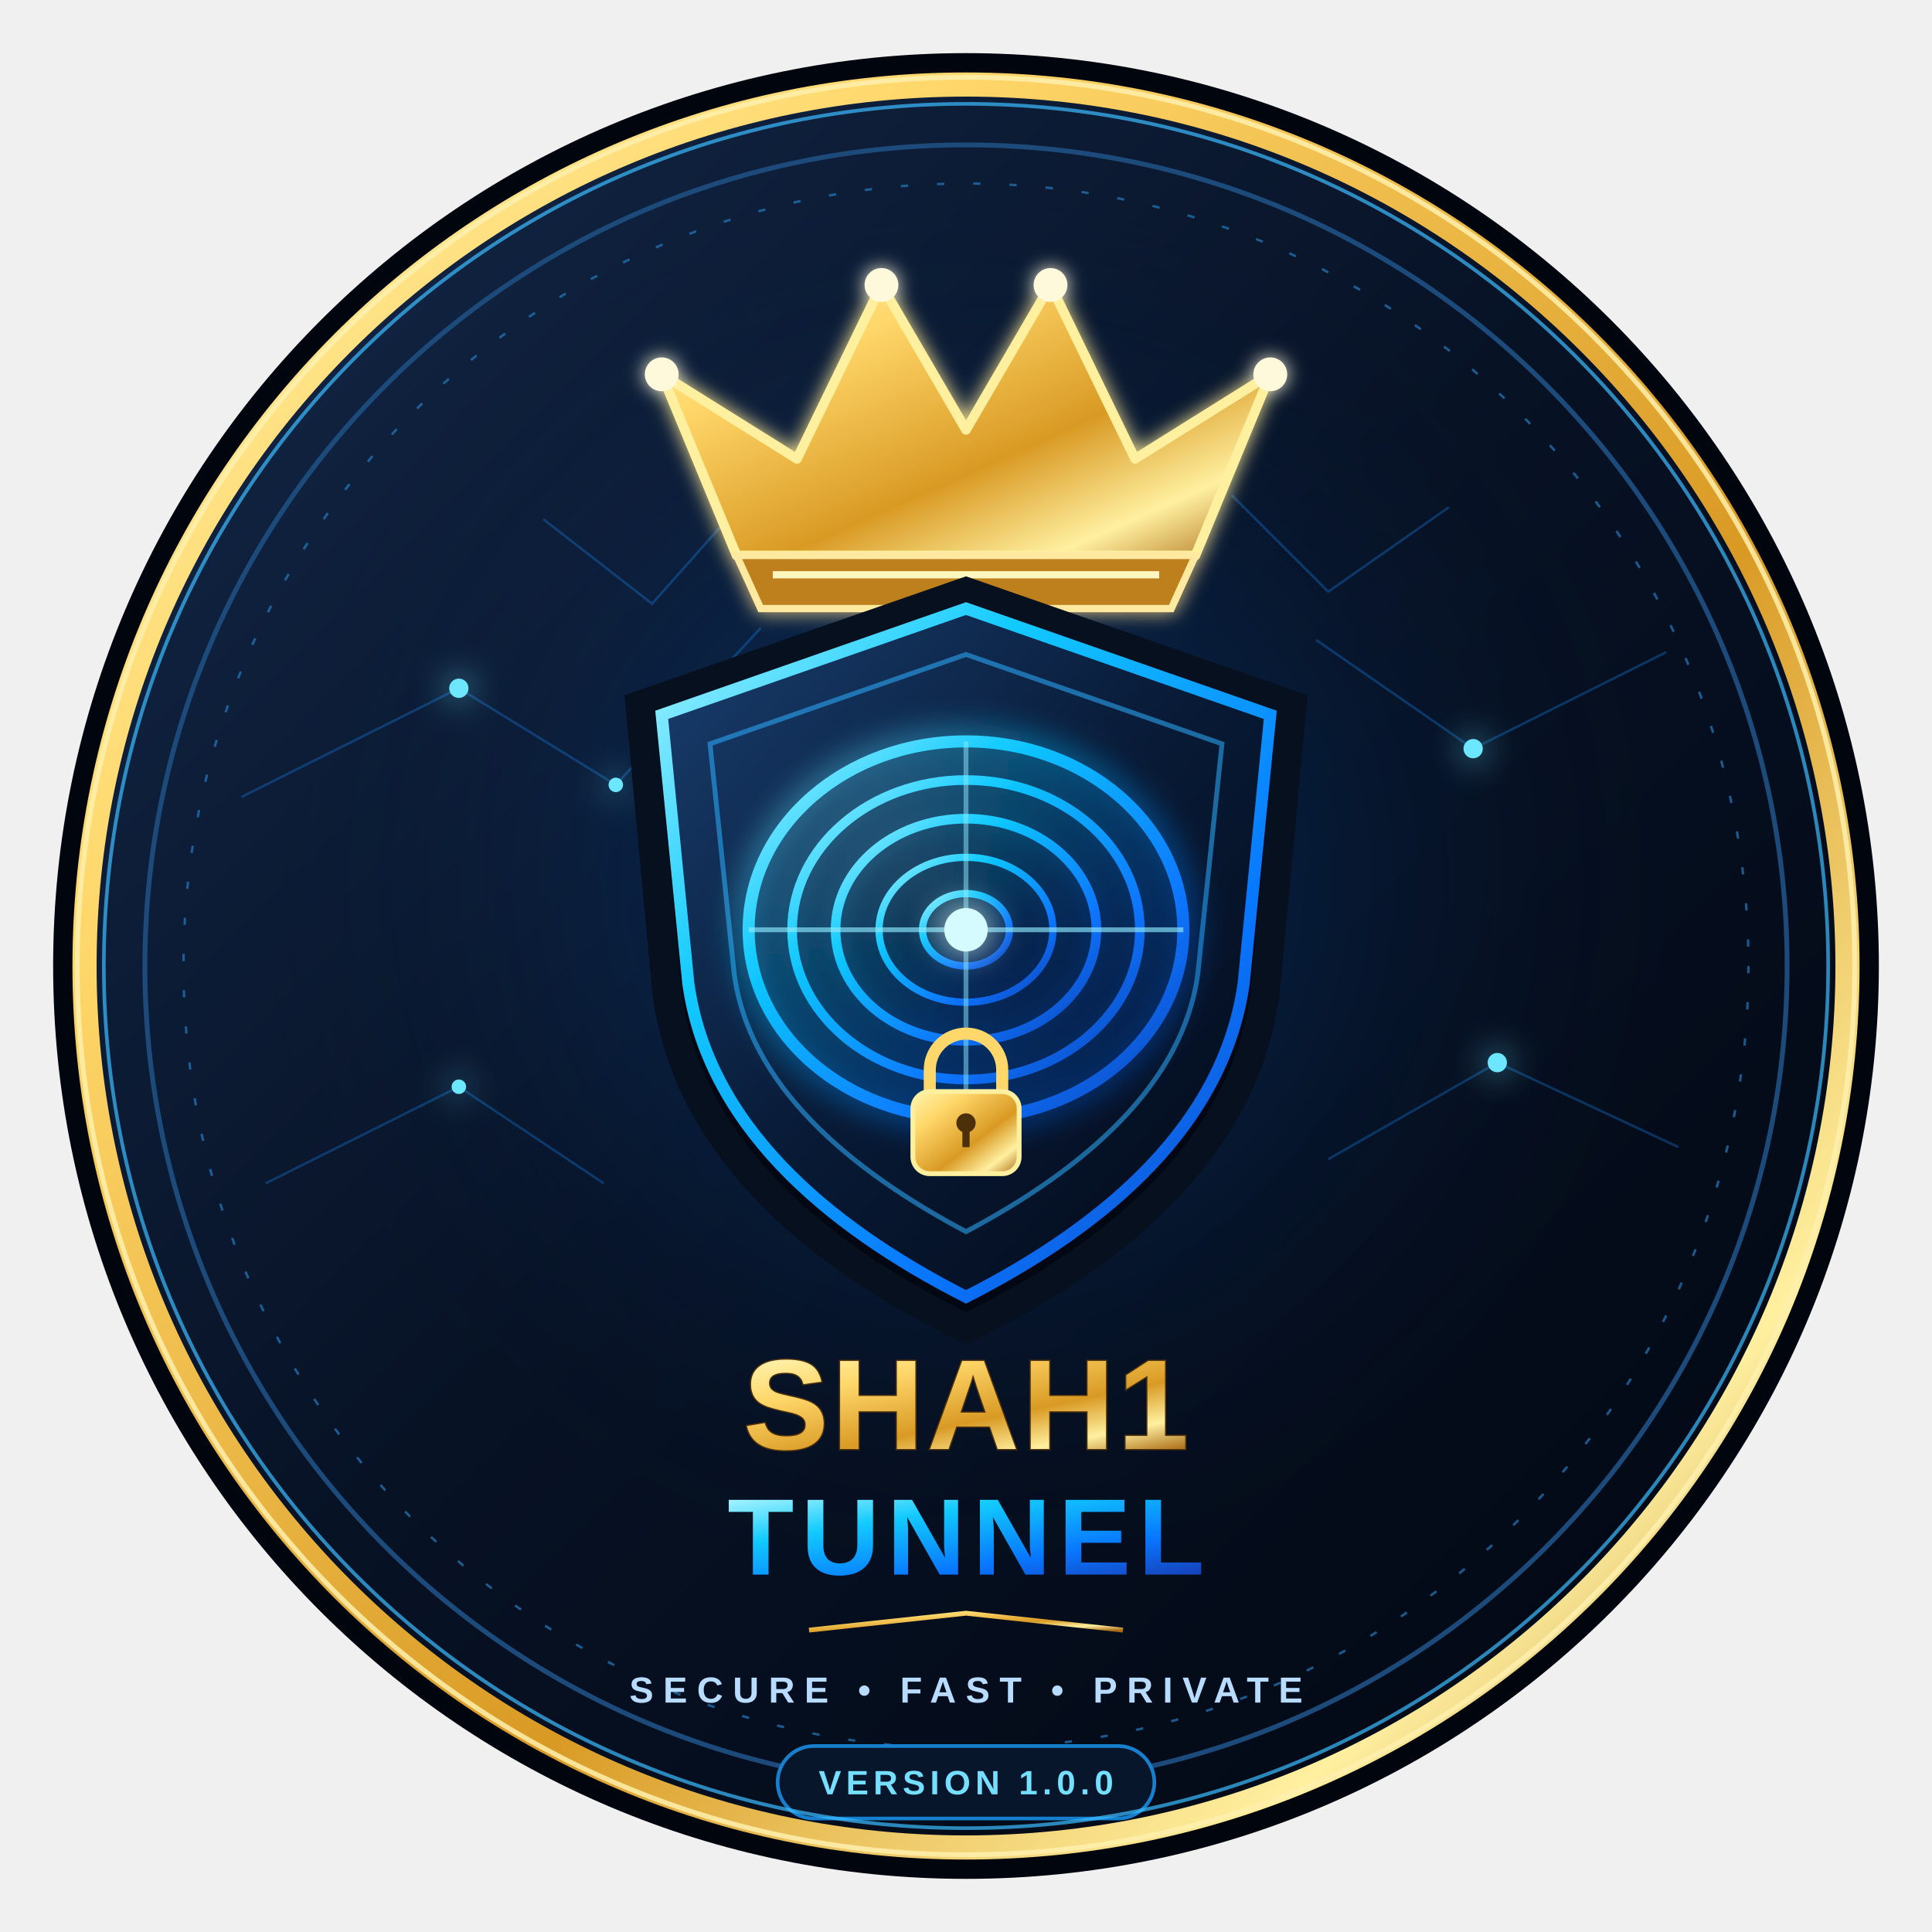
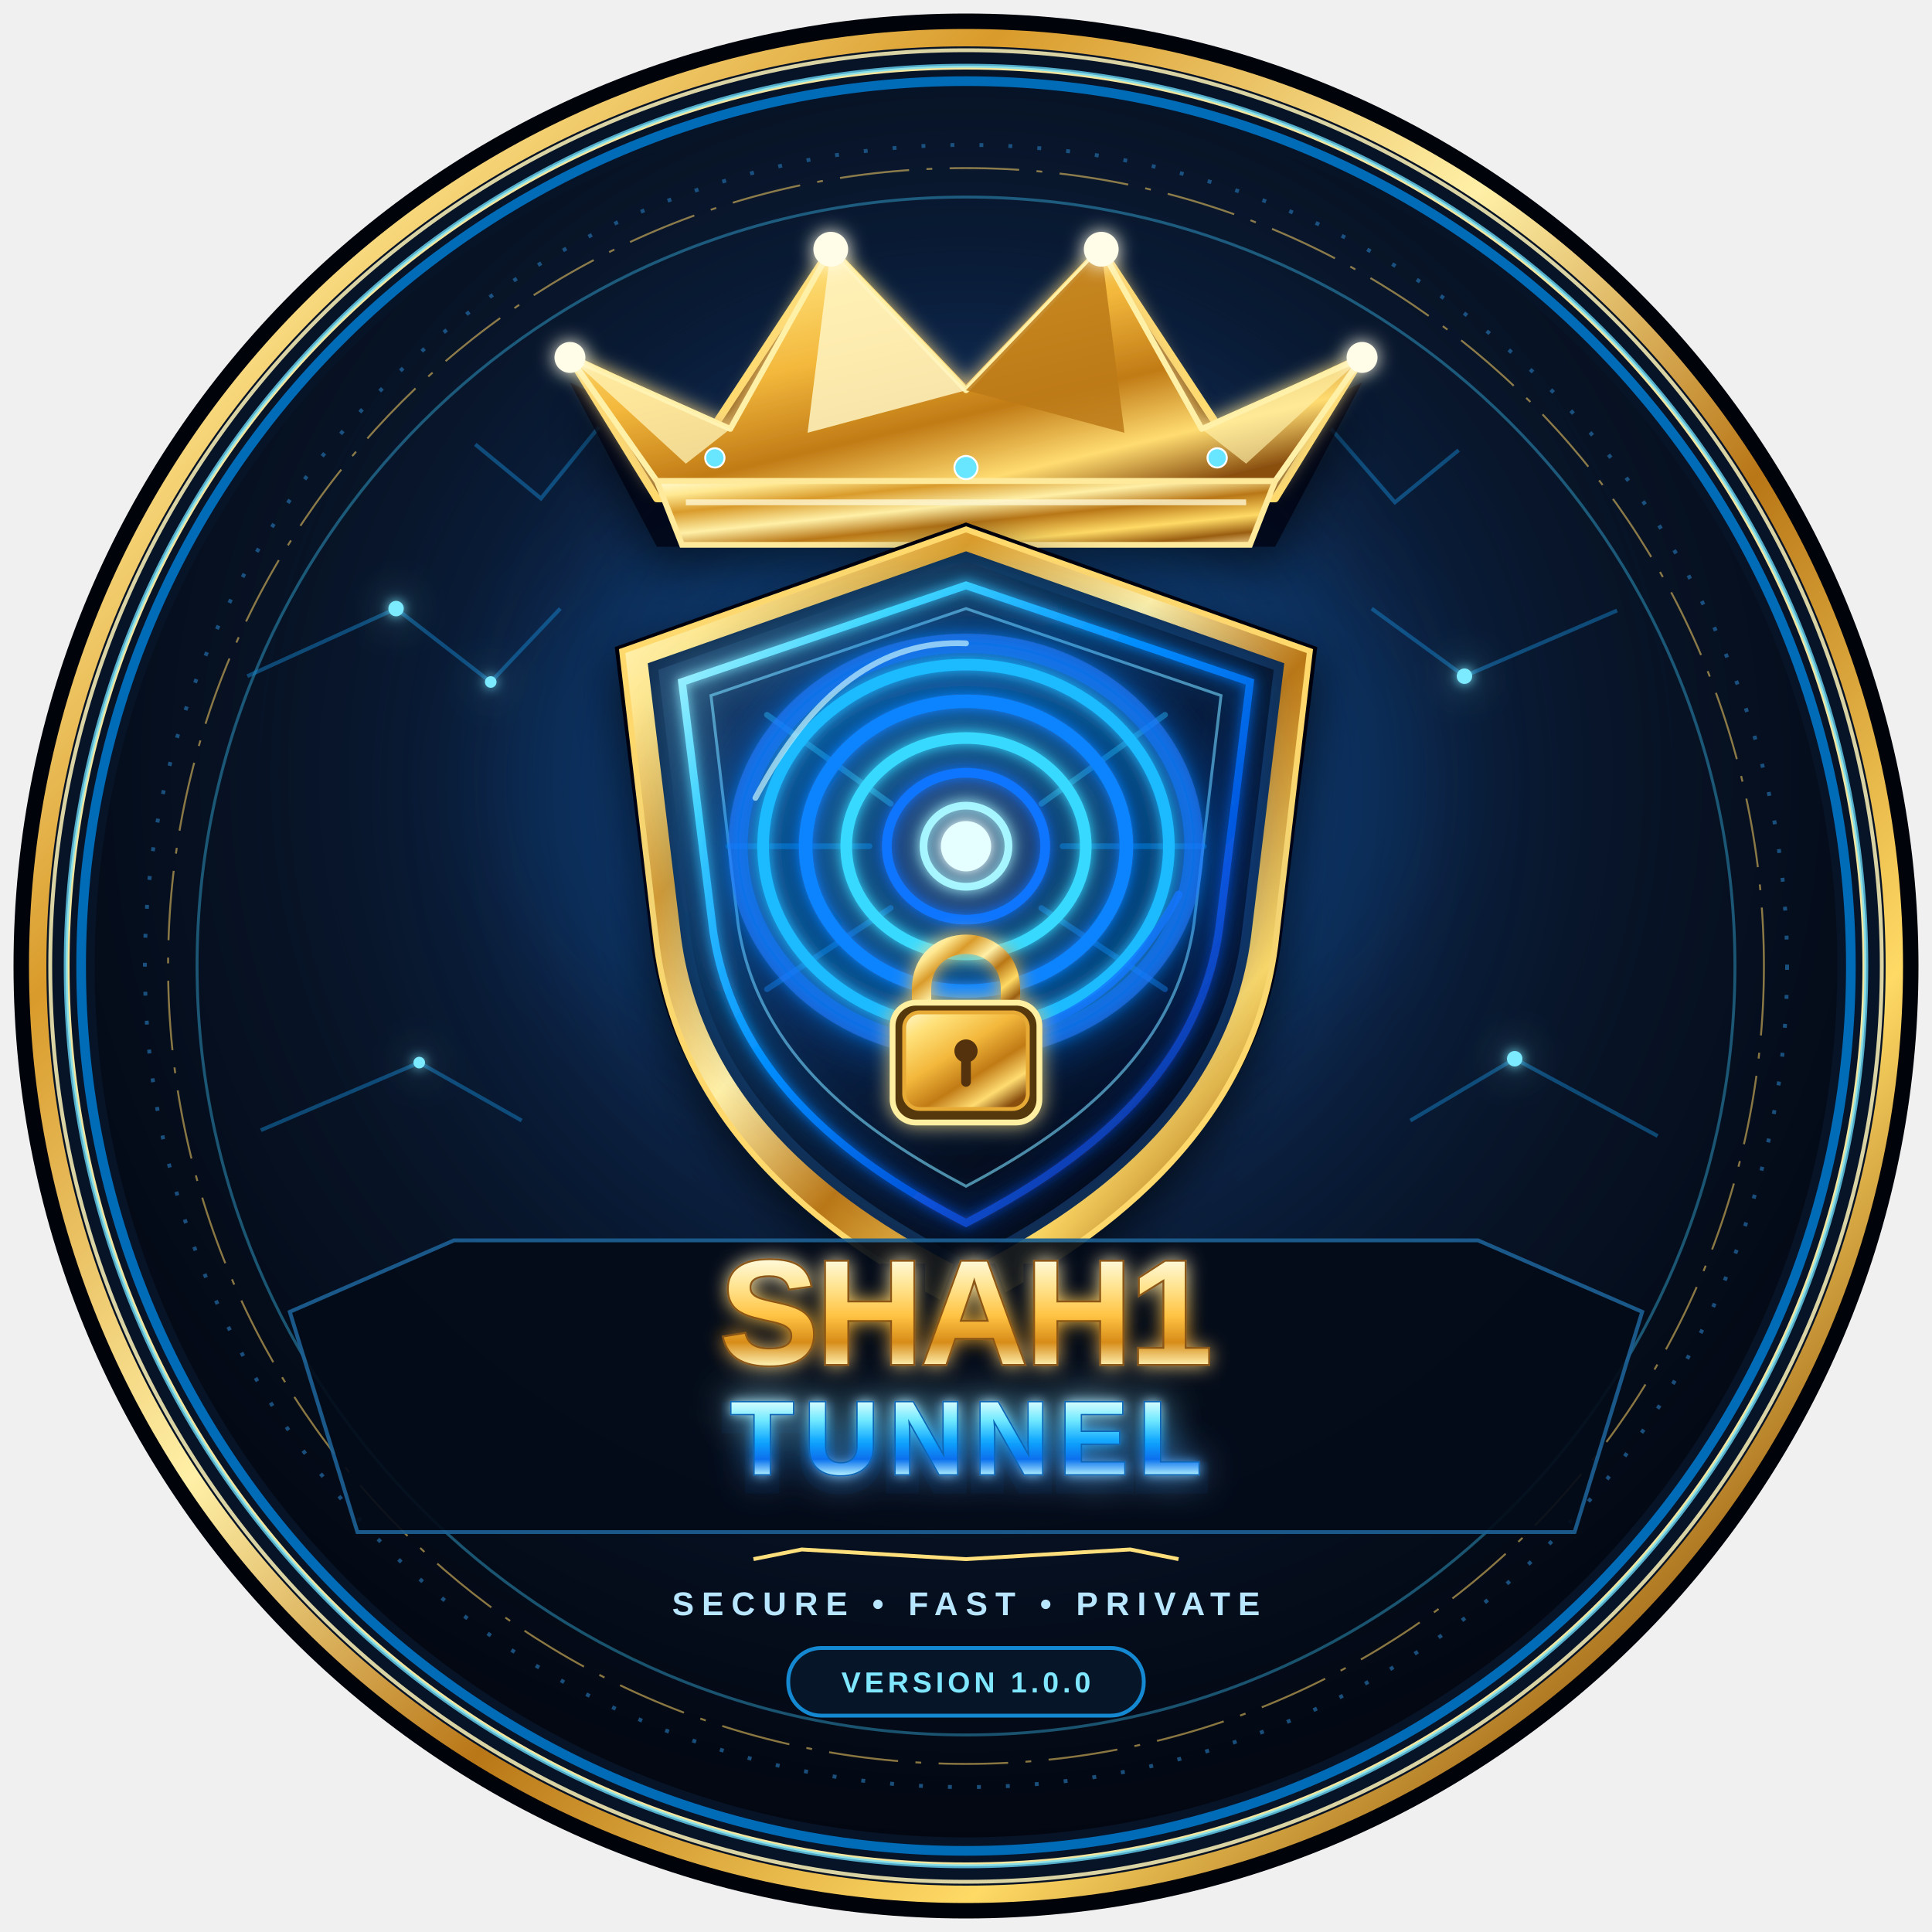
- <svg xmlns="http://www.w3.org/2000/svg" width="800" height="800" viewBox="0 0 800 800" role="img" aria-labelledby="title desc">
+ <svg xmlns="http://www.w3.org/2000/svg" width="1000" height="1000" viewBox="0 0 1000 1000" role="img" aria-labelledby="title desc">
  <defs>
-     <linearGradient id="bg" x1="0" y1="0" x2="1" y2="1">
-       <stop offset="0" stop-color="#14294b" />
-       <stop offset=".48" stop-color="#071225" />
-       <stop offset="1" stop-color="#020711" />
+     <radialGradient id="background" cx="50%" cy="39%" r="70%">
+       <stop offset="0%" stop-color="#173c66" />
+       <stop offset="42%" stop-color="#0a1930" />
+       <stop offset="76%" stop-color="#040b18" />
+       <stop offset="100%" stop-color="#01030a" />
+     </radialGradient>
+     <radialGradient id="innerLight">
+       <stop offset="0%" stop-color="#087dff" stop-opacity=".34" />
+       <stop offset="55%" stop-color="#0754c7" stop-opacity=".12" />
+       <stop offset="100%" stop-color="#020916" stop-opacity="0" />
+     </radialGradient>
+     <linearGradient id="goldMetal" x1="0" y1="0" x2="1" y2="1">
+       <stop offset="0%" stop-color="#fffbd4" />
+       <stop offset="12%" stop-color="#ffe891" />
+       <stop offset="26%" stop-color="#d99b2b" />
+       <stop offset="43%" stop-color="#fff0a7" />
+       <stop offset="58%" stop-color="#b97717" />
+       <stop offset="75%" stop-color="#ffda65" />
+       <stop offset="88%" stop-color="#9a5e11" />
+       <stop offset="100%" stop-color="#ffe6a0" />
    </linearGradient>
-     <linearGradient id="gold" x1="0" y1="0" x2="1" y2="1">
-       <stop offset="0" stop-color="#fff4b0" />
-       <stop offset=".25" stop-color="#ffd76a" />
-       <stop offset=".6" stop-color="#d99a24" />
-       <stop offset=".82" stop-color="#fff0a0" />
-       <stop offset="1" stop-color="#a96913" />
+     <linearGradient id="goldFace" x1="0" y1="0" x2=".8" y2="1">
+       <stop offset="0%" stop-color="#fff7cb" />
+       <stop offset="18%" stop-color="#ffe17a" />
+       <stop offset="45%" stop-color="#f3b83c" />
+       <stop offset="68%" stop-color="#c17b16" />
+       <stop offset="86%" stop-color="#ffdc71" />
+       <stop offset="100%" stop-color="#8a5010" />
    </linearGradient>
-     <linearGradient id="blue" x1="0" y1="0" x2="1" y2="1">
-       <stop offset="0" stop-color="#a4f3ff" />
-       <stop offset=".3" stop-color="#12caff" />
-       <stop offset=".7" stop-color="#0877ff" />
-       <stop offset="1" stop-color="#1740b8" />
+     <linearGradient id="blueMetal" x1="0" y1="0" x2="1" y2="1">
+       <stop offset="0%" stop-color="#c6faff" />
+       <stop offset="20%" stop-color="#44dfff" />
+       <stop offset="45%" stop-color="#008fff" />
+       <stop offset="70%" stop-color="#0750d8" />
+       <stop offset="100%" stop-color="#071d69" />
    </linearGradient>
-     <linearGradient id="shield" x1="0" y1="0" x2="1" y2="1">
-       <stop offset="0" stop-color="#193f70" />
-       <stop offset=".5" stop-color="#081a36" />
-       <stop offset="1" stop-color="#030916" />
+     <linearGradient id="shieldFace" x1="0" y1="0" x2="1" y2="1">
+       <stop offset="0%" stop-color="#244c77" />
+       <stop offset="25%" stop-color="#102b4d" />
+       <stop offset="55%" stop-color="#07152b" />
+       <stop offset="80%" stop-color="#030916" />
+       <stop offset="100%" stop-color="#123e68" />
    </linearGradient>
-     <radialGradient id="centerGlow">
-       <stop offset="0" stop-color="#087cff" stop-opacity=".3" />
-       <stop offset="1" stop-color="#071225" stop-opacity="0" />
-     </radialGradient>
-     <filter id="blueGlow" x="-80%" y="-80%" width="260%" height="260%">
-       <feGaussianBlur stdDeviation="7" result="blur" />
+     <linearGradient id="letterGold" x1="0" y1="0" x2="0" y2="1">
+       <stop offset="0%" stop-color="#fff9d8" />
+       <stop offset="25%" stop-color="#ffe491" />
+       <stop offset="53%" stop-color="#ffc343" />
+       <stop offset="78%" stop-color="#d78c19" />
+       <stop offset="100%" stop-color="#fff0ae" />
+     </linearGradient>
+     <linearGradient id="letterBlue" x1="0" y1="0" x2="0" y2="1">
+       <stop offset="0%" stop-color="#d1fbff" />
+       <stop offset="24%" stop-color="#73eaff" />
+       <stop offset="52%" stop-color="#13aaff" />
+       <stop offset="78%" stop-color="#0870ee" />
+       <stop offset="100%" stop-color="#b0eeff" />
+     </linearGradient>
+     <filter id="blueGlow" x="-100%" y="-100%" width="300%" height="300%">
+       <feGaussianBlur in="SourceGraphic" stdDeviation="10" result="blur1" />
+       <feGaussianBlur in="SourceGraphic" stdDeviation="3" result="blur2" />
+       <feMerge>
+         <feMergeNode in="blur1" />
+         <feMergeNode in="blur2" />
+         <feMergeNode in="SourceGraphic" />
+       </feMerge>
+     </filter>
+     <filter id="goldGlow" x="-80%" y="-80%" width="260%" height="260%">
+       <feGaussianBlur in="SourceGraphic" stdDeviation="5" result="blur" />
      <feMerge>
        <feMergeNode in="blur" />
        <feMergeNode in="SourceGraphic" />
      </feMerge>
    </filter>
-     <filter id="goldGlow" x="-80%" y="-80%" width="260%" height="260%">
-       <feGaussianBlur stdDeviation="4" result="blur" />
+     <filter id="deepShadow" x="-40%" y="-40%" width="180%" height="180%">
+       <feGaussianBlur in="SourceAlpha" stdDeviation="12" result="blur" />
+       <feOffset dy="10" dx="0" result="offset" />
+       <feComponentTransfer>
+         <feFuncA type="linear" slope=".65" />
+       </feComponentTransfer>
      <feMerge>
-         <feMergeNode in="blur" />
+         <feMergeNode />
        <feMergeNode in="SourceGraphic" />
      </feMerge>
    </filter>
-     <clipPath id="circleClip">
-       <circle cx="400" cy="400" r="360" />
+     <filter id="softBlur">
+       <feGaussianBlur stdDeviation="22" />
+     </filter>
+     <clipPath id="roundClip">
+       <circle cx="500" cy="500" r="452" />
    </clipPath>
-     <path id="topArc" d="M 115,400 A 285,285 0 0,1 685,400" />
+     <path id="topCurve" d="M 164,465 A 336,336 0 0,1 836,465" />
  </defs>
-   <circle cx="400" cy="400" r="378" fill="#01050d" />
-   <circle cx="400" cy="400" r="370" fill="url(#gold)" />
-   <circle cx="400" cy="400" r="360" fill="url(#bg)" />
-   <g clip-path="url(#circleClip)">
-     <circle cx="400" cy="400" r="340" fill="none" stroke="#1c4b7b" stroke-width="2" />
-     <circle cx="400" cy="400" r="324" fill="none" stroke="#247bc0" stroke-width="1" stroke-dasharray="3 12" opacity=".7" />
-     <circle cx="400" cy="365" r="300" fill="url(#centerGlow)" />
-     <g fill="none" stroke="#168dff" opacity=".3">
-       <path d="M100 330 L190 285 L255 325 L315 260" />
-       <path d="M545 265 L610 310 L690 270" />
-       <path d="M110 490 L190 450 L250 490" />
-       <path d="M550 480 L620 440 L695 475" />
-       <path d="M225 215 L270 250 L310 205" />
-       <path d="M510 205 L550 245 L600 210" />
+   <circle cx="500" cy="500" r="493" fill="#01030a" />
+   <circle cx="500" cy="500" r="485" fill="url(#goldMetal)" />
+   <circle cx="500" cy="500" r="476" fill="#071326" />
+   <circle cx="500" cy="500" r="465" fill="none" stroke="#fff0a6" stroke-width="2" opacity=".95" />
+   <circle cx="500" cy="500" r="458" fill="none" stroke="#006bb7" stroke-width="5" />
+   <circle cx="500" cy="500" r="451" fill="url(#background)" />
+   <g clip-path="url(#roundClip)">
+     <ellipse cx="500" cy="410" rx="390" ry="390" fill="url(#innerLight)" />
+     <ellipse cx="500" cy="405" rx="250" ry="170" fill="#008cff" opacity=".07" filter="url(#softBlur)" />
+     <circle cx="500" cy="500" r="425" fill="none" stroke="#1f6096" stroke-width="2" stroke-dasharray="2 13" opacity=".8" />
+     <circle cx="500" cy="500" r="413" fill="none" stroke="#f8cf65" stroke-width="1" stroke-dasharray="36 9 3 9" opacity=".55" />
+     <circle cx="500" cy="500" r="398" fill="none" stroke="#3dcaff" stroke-width="1.5" opacity=".38" />
+     <g fill="none" stroke="#178bd7" stroke-width="2" opacity=".45">
+       <path d="M128 350 L205 315 L254 353 L290 315" />
+       <path d="M710 315 L758 350 L837 316" />
+       <path d="M135 585 L217 550 L270 580" />
+       <path d="M730 580 L784 548 L858 588" />
+       <path d="M246 230 L280 258 L310 221" />
+       <path d="M689 222 L722 260 L755 233" />
    </g>
-     <g fill="#6de6ff" filter="url(#blueGlow)">
-       <circle cx="190" cy="285" r="4" />
-       <circle cx="255" cy="325" r="3" />
-       <circle cx="610" cy="310" r="4" />
-       <circle cx="190" cy="450" r="3" />
-       <circle cx="620" cy="440" r="4" />
+     <g fill="#7ceaff" filter="url(#blueGlow)">
+       <circle cx="205" cy="315" r="4" />
+       <circle cx="254" cy="353" r="3" />
+       <circle cx="758" cy="350" r="4" />
+       <circle cx="217" cy="550" r="3" />
+       <circle cx="784" cy="548" r="4" />
    </g>
+     <path d="M340 270 L295 185 L370 220 L430 129              L500 202 L570 129 L630 220 L705 185              L660 270 Z" fill="#00040c" opacity=".8" transform="translate(0 13)" filter="url(#deepShadow)" />
+     <path d="M340 258 L295 185 L370 220 L430 129              L500 202 L570 129 L630 220 L705 185              L660 258 Z" fill="#8d5a16" stroke="#ffd96b" stroke-width="4" stroke-linejoin="round" />
+     <path d="M340 249 L295 185 L378 222 L430 129              L500 202 L570 129 L622 222 L705 185              L660 249 Z" fill="url(#goldFace)" stroke="#fff0a8" stroke-width="3" stroke-linejoin="round" filter="url(#goldGlow)" />
+     <path d="M295 185 L355 240 L378 222 Z" fill="#fff4b8" opacity=".75" />
+     <path d="M430 129 L418 224 L500 202 Z" fill="#fff5c2" opacity=".85" />
+     <path d="M570 129 L582 224 L500 202 Z" fill="#bc7a17" opacity=".85" />
+     <path d="M705 185 L645 240 L622 222 Z" fill="#fff1ab" opacity=".65" />
+     <path d="M340 249 L660 249 L647 282 L353 282 Z" fill="url(#goldMetal)" stroke="#ffe99a" stroke-width="3" />
+     <path d="M355 260 L645 260" fill="none" stroke="#fff8d3" stroke-width="3" opacity=".8" />
+     <g fill="#fffce8" filter="url(#goldGlow)">
+       <circle cx="295" cy="185" r="8" />
+       <circle cx="430" cy="129" r="9" />
+       <circle cx="570" cy="129" r="9" />
+       <circle cx="705" cy="185" r="8" />
+     </g>
+     <g fill="#68e6ff" stroke="#fff" stroke-width="1">
+       <circle cx="370" cy="237" r="5" />
+       <circle cx="500" cy="242" r="6" />
+       <circle cx="630" cy="237" r="5" />
+     </g>
+     <path d="M500 280 L672 341 L654 488              C641 580 565 635 500 668              C435 635 359 580 346 488              L328 341 Z" fill="#00030a" stroke="#00030a" stroke-width="18" filter="url(#deepShadow)" />
+     <path d="M500 274 L678 337 L660 490              C647 587 568 644 500 678              C432 644 353 587 340 490              L322 337 Z" fill="url(#goldMetal)" stroke="#ffd96c" stroke-width="3" />
+     <path d="M500 288 L662 345 L645 485              C633 574 561 624 500 655              C439 624 367 574 355 485              L338 345 Z" fill="url(#shieldFace)" stroke="#102e52" stroke-width="5" />
+     <path d="M500 303 L647 353 L631 481              C620 559 556 604 500 633              C444 604 380 559 369 481              L353 353 Z" fill="none" stroke="url(#blueMetal)" stroke-width="4" filter="url(#blueGlow)" />
+     <path d="M500 315 L632 360 L618 478              C608 547 551 587 500 614              C449 587 392 547 382 478              L368 360 Z" fill="none" stroke="#7bdfff" stroke-width="1.5" opacity=".6" />
+     <ellipse cx="500" cy="444" rx="155" ry="128" fill="#0068ff" opacity=".15" filter="url(#softBlur)" />
+     <g fill="none" stroke-linecap="round">
+       <path d="M377 438 L450 438" stroke="#008fff" stroke-width="3" opacity=".4" />
+       <path d="M623 438 L550 438" stroke="#008fff" stroke-width="3" opacity=".4" />
+       <path d="M397 370 L461 416" stroke="#32caff" stroke-width="3" opacity=".4" />
+       <path d="M603 370 L539 416" stroke="#32caff" stroke-width="3" opacity=".4" />
+       <path d="M397 512 L461 470" stroke="#168bff" stroke-width="3" opacity=".4" />
+       <path d="M603 512 L539 470" stroke="#168bff" stroke-width="3" opacity=".4" />
+     </g>
+     <g fill="none" filter="url(#blueGlow)">
+       <ellipse cx="500" cy="438" rx="118" ry="105" stroke="#087aff" stroke-width="10" opacity=".55" />
+       <ellipse cx="500" cy="438" rx="105" ry="94" stroke="#1abaff" stroke-width="6" />
+       <ellipse cx="500" cy="438" rx="83" ry="75" stroke="#0784ff" stroke-width="7" />
+       <ellipse cx="500" cy="438" rx="62" ry="56" stroke="#39d9ff" stroke-width="6" />
+       <ellipse cx="500" cy="438" rx="41" ry="38" stroke="#0875ff" stroke-width="5" />
+       <ellipse cx="500" cy="438" rx="22" ry="21" stroke="#9df4ff" stroke-width="4" />
+     </g>
+     <path d="M391 413 Q435 330 500 333" fill="none" stroke="#d1fbff" stroke-width="3" stroke-linecap="round" opacity=".65" />
+     <path d="M610 463 Q572 535 500 538" fill="none" stroke="#1376ff" stroke-width="4" stroke-linecap="round" opacity=".8" />
+     <circle cx="500" cy="438" r="13" fill="#e5feff" filter="url(#blueGlow)" />
    <g filter="url(#goldGlow)">
-       <path d="M305 230                L274 155                L330 190                L365 118                L400 178                L435 118                L470 190                L526 155                L495 230 Z" fill="url(#gold)" stroke="#fff0a0" stroke-width="4" stroke-linejoin="round" />
-       <path d="M305 230 L495 230 L485 252 L315 252 Z" fill="#bd801d" stroke="#ffe8a0" stroke-width="3" />
-       <path d="M320 238 L480 238" stroke="#fff5bf" stroke-width="3" />
-       <g fill="#fff9dc">
-         <circle cx="274" cy="155" r="7" />
-         <circle cx="365" cy="118" r="7" />
-         <circle cx="435" cy="118" r="7" />
-         <circle cx="526" cy="155" r="7" />
-       </g>
+       <path d="M477 527 V512                C477 481 523 481 523 512 V527" fill="none" stroke="url(#goldMetal)" stroke-width="10" stroke-linecap="round" />
+       <rect x="462" y="519" width="76" height="62" rx="12" fill="#56370d" stroke="#fff0a1" stroke-width="3" />
+       <rect x="468" y="524" width="64" height="50" rx="8" fill="url(#goldFace)" stroke="#e6aa36" stroke-width="2" />
+       <circle cx="500" cy="544" r="6" fill="#52330b" />
+       <path d="M500 548 V560" stroke="#52330b" stroke-width="5" stroke-linecap="round" />
    </g>
-     <path d="M400 245              L535 292              L524 410              C516 475 462 520 400 550              C338 520 284 475 276 410              L265 292 Z" fill="#020813" stroke="#06101e" stroke-width="12" />
-     <path d="M400 252              L526 296              L515 407              C507 465 459 507 400 537              C341 507 293 465 285 407              L274 296 Z" fill="url(#shield)" stroke="url(#blue)" stroke-width="5" />
-     <path d="M400 271              L506 308              L496 403              C490 449 449 484 400 510              C351 484 310 449 304 403              L294 308 Z" fill="none" stroke="#2caeff" stroke-width="2" opacity=".55" />
-     <g fill="none" stroke="url(#blue)" filter="url(#blueGlow)">
-       <ellipse cx="400" cy="385" rx="90" ry="78" stroke-width="5" />
-       <ellipse cx="400" cy="385" rx="72" ry="62" stroke-width="4" />
-       <ellipse cx="400" cy="385" rx="54" ry="46" stroke-width="4" />
-       <ellipse cx="400" cy="385" rx="36" ry="30" stroke-width="3" />
-       <ellipse cx="400" cy="385" rx="18" ry="15" stroke-width="3" />
-     </g>
-     <path d="M310 385 L490 385" stroke="#8deaff" stroke-width="2" opacity=".65" />
-     <path d="M400 307 L400 463" stroke="#8deaff" stroke-width="2" opacity=".5" />
-     <circle cx="400" cy="385" r="9" fill="#d6fbff" filter="url(#blueGlow)" />
-     <g transform="translate(400 456)">
-       <path d="M-15 -2 V-13 A15 15 0 0 1 15 -13 V-2" fill="none" stroke="#ffd76a" stroke-width="5" stroke-linecap="round" />
-       <rect x="-22" y="-4" width="44" height="34" rx="7" fill="url(#gold)" stroke="#fff0a0" stroke-width="2" />
-       <circle cx="0" cy="9" r="4" fill="#4b3009" />
-       <path d="M0 12 V19" stroke="#4b3009" stroke-width="3" />
-     </g>
-     <text x="400" y="600" text-anchor="middle" font-family="Arial, Helvetica, sans-serif" font-size="53" font-weight="900" letter-spacing="1.2" fill="url(#gold)" stroke="#50320d" stroke-width="1" paint-order="stroke">
-       SHAH1
-     </text>
-     <text x="400" y="652" text-anchor="middle" font-family="Arial, Helvetica, sans-serif" font-size="45" font-weight="900" letter-spacing="3" fill="url(#blue)">
-       TUNNEL
-     </text>
-     <path d="M210 675 H335 M465 675 H590" stroke="url(#gold)" stroke-width="2" />
-     <path d="M335 675 L400 668 L465 675" fill="none" stroke="url(#gold)" stroke-width="2" />
-     <text x="400" y="705" text-anchor="middle" font-family="Arial, Helvetica, sans-serif" font-size="15" font-weight="700" letter-spacing="4" fill="#b8dcff">
-       SECURE • FAST • PRIVATE
-     </text>
-     <rect x="322" y="723" width="156" height="30" rx="15" fill="#07162a" stroke="#167fce" stroke-width="1.5" />
-     <text x="400" y="743" text-anchor="middle" font-family="Arial, Helvetica, sans-serif" font-size="14" font-weight="700" letter-spacing="2" fill="#75dfff">
-       VERSION 1.0.0
-     </text>
+     <path d="M150 679 L235 642 L765 642 L850 679              L815 793 L185 793 Z" fill="#030b18" opacity=".92" stroke="#1b5e91" stroke-width="2" />
+     <path d="M205 665 L795 665" stroke="url(#goldMetal)" stroke-width="2" opacity=".9" />
+     <text x="500" y="713" text-anchor="middle" font-family="Arial, Helvetica, sans-serif" font-size="77" font-weight="900" letter-spacing="-1.5" fill="#060d1a" stroke="#060d1a" stroke-width="12" paint-order="stroke">SHAH1</text>
+     <text x="500" y="706" text-anchor="middle" font-family="Arial, Helvetica, sans-serif" font-size="77" font-weight="900" letter-spacing="-1.5" fill="url(#letterGold)" stroke="#8c5714" stroke-width="2" paint-order="stroke" filter="url(#goldGlow)">SHAH1</text>
+     <text x="500" y="768" text-anchor="middle" font-family="Arial, Helvetica, sans-serif" font-size="54" font-weight="900" letter-spacing="5" fill="#031024" stroke="#031024" stroke-width="10" paint-order="stroke">TUNNEL</text>
+     <text x="500" y="763" text-anchor="middle" font-family="Arial, Helvetica, sans-serif" font-size="54" font-weight="900" letter-spacing="5" fill="url(#letterBlue)" stroke="#0966b5" stroke-width="1.5" paint-order="stroke" filter="url(#blueGlow)">TUNNEL</text>
+     <path d="M250 807 H390 M610 807 H750" stroke="url(#goldMetal)" stroke-width="2" />
+     <path d="M390 807 L415 802 L500 807 L585 802 L610 807" fill="none" stroke="#ffdf7b" stroke-width="2" />
+     <text x="500" y="836" text-anchor="middle" font-family="Arial, Helvetica, sans-serif" font-size="17" font-weight="700" letter-spacing="4" fill="#b8e6ff">SECURE • FAST • PRIVATE</text>
+     <rect x="408" y="853" width="184" height="35" rx="17" fill="#061528" stroke="#1588d2" stroke-width="2" />
+     <text x="500" y="876" text-anchor="middle" font-family="Arial, Helvetica, sans-serif" font-size="15" font-weight="700" letter-spacing="2" fill="#7fe7ff">VERSION 1.0.0</text>
  </g>
-   <circle cx="400" cy="400" r="368" fill="none" stroke="#fff0ad" stroke-width="2" opacity=".85" />
-   <circle cx="400" cy="400" r="357" fill="none" stroke="#3bbcff" stroke-width="1.5" opacity=".7" />
+   <circle cx="500" cy="500" r="474" fill="none" stroke="#fff4b9" stroke-width="2" opacity=".85" />
+   <circle cx="500" cy="500" r="466" fill="none" stroke="#6bdfff" stroke-width="2" opacity=".75" />
</svg>
